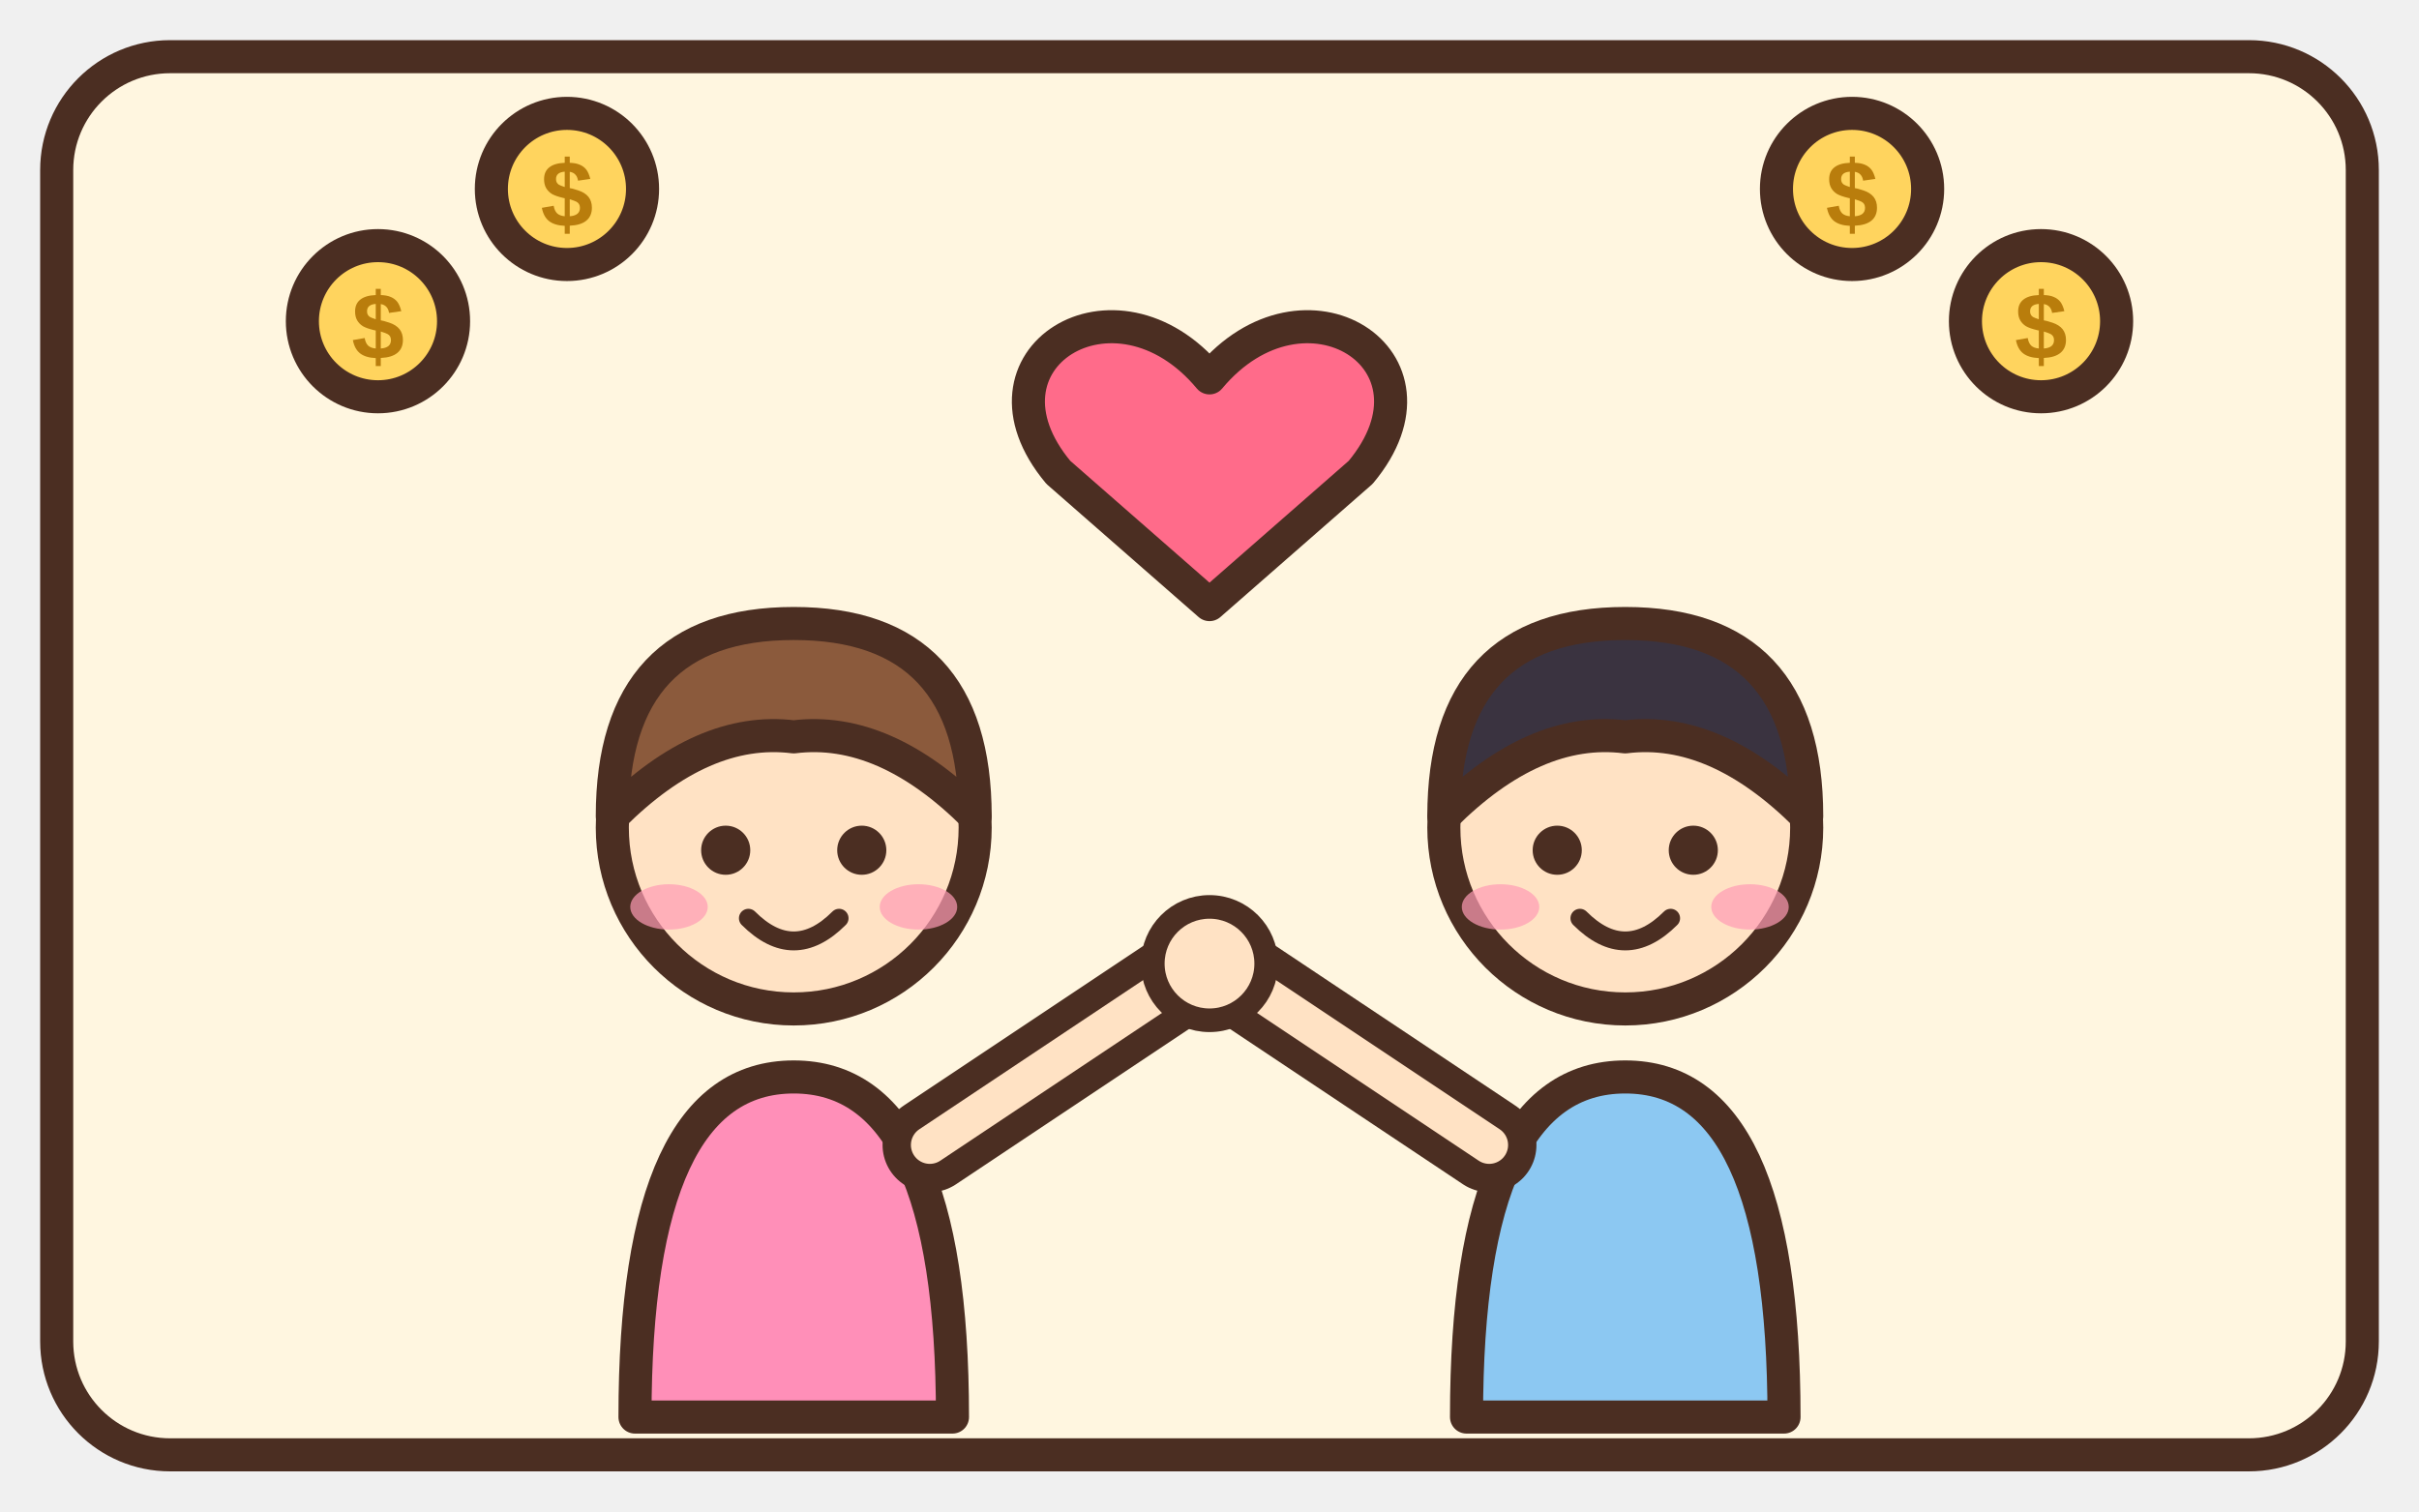
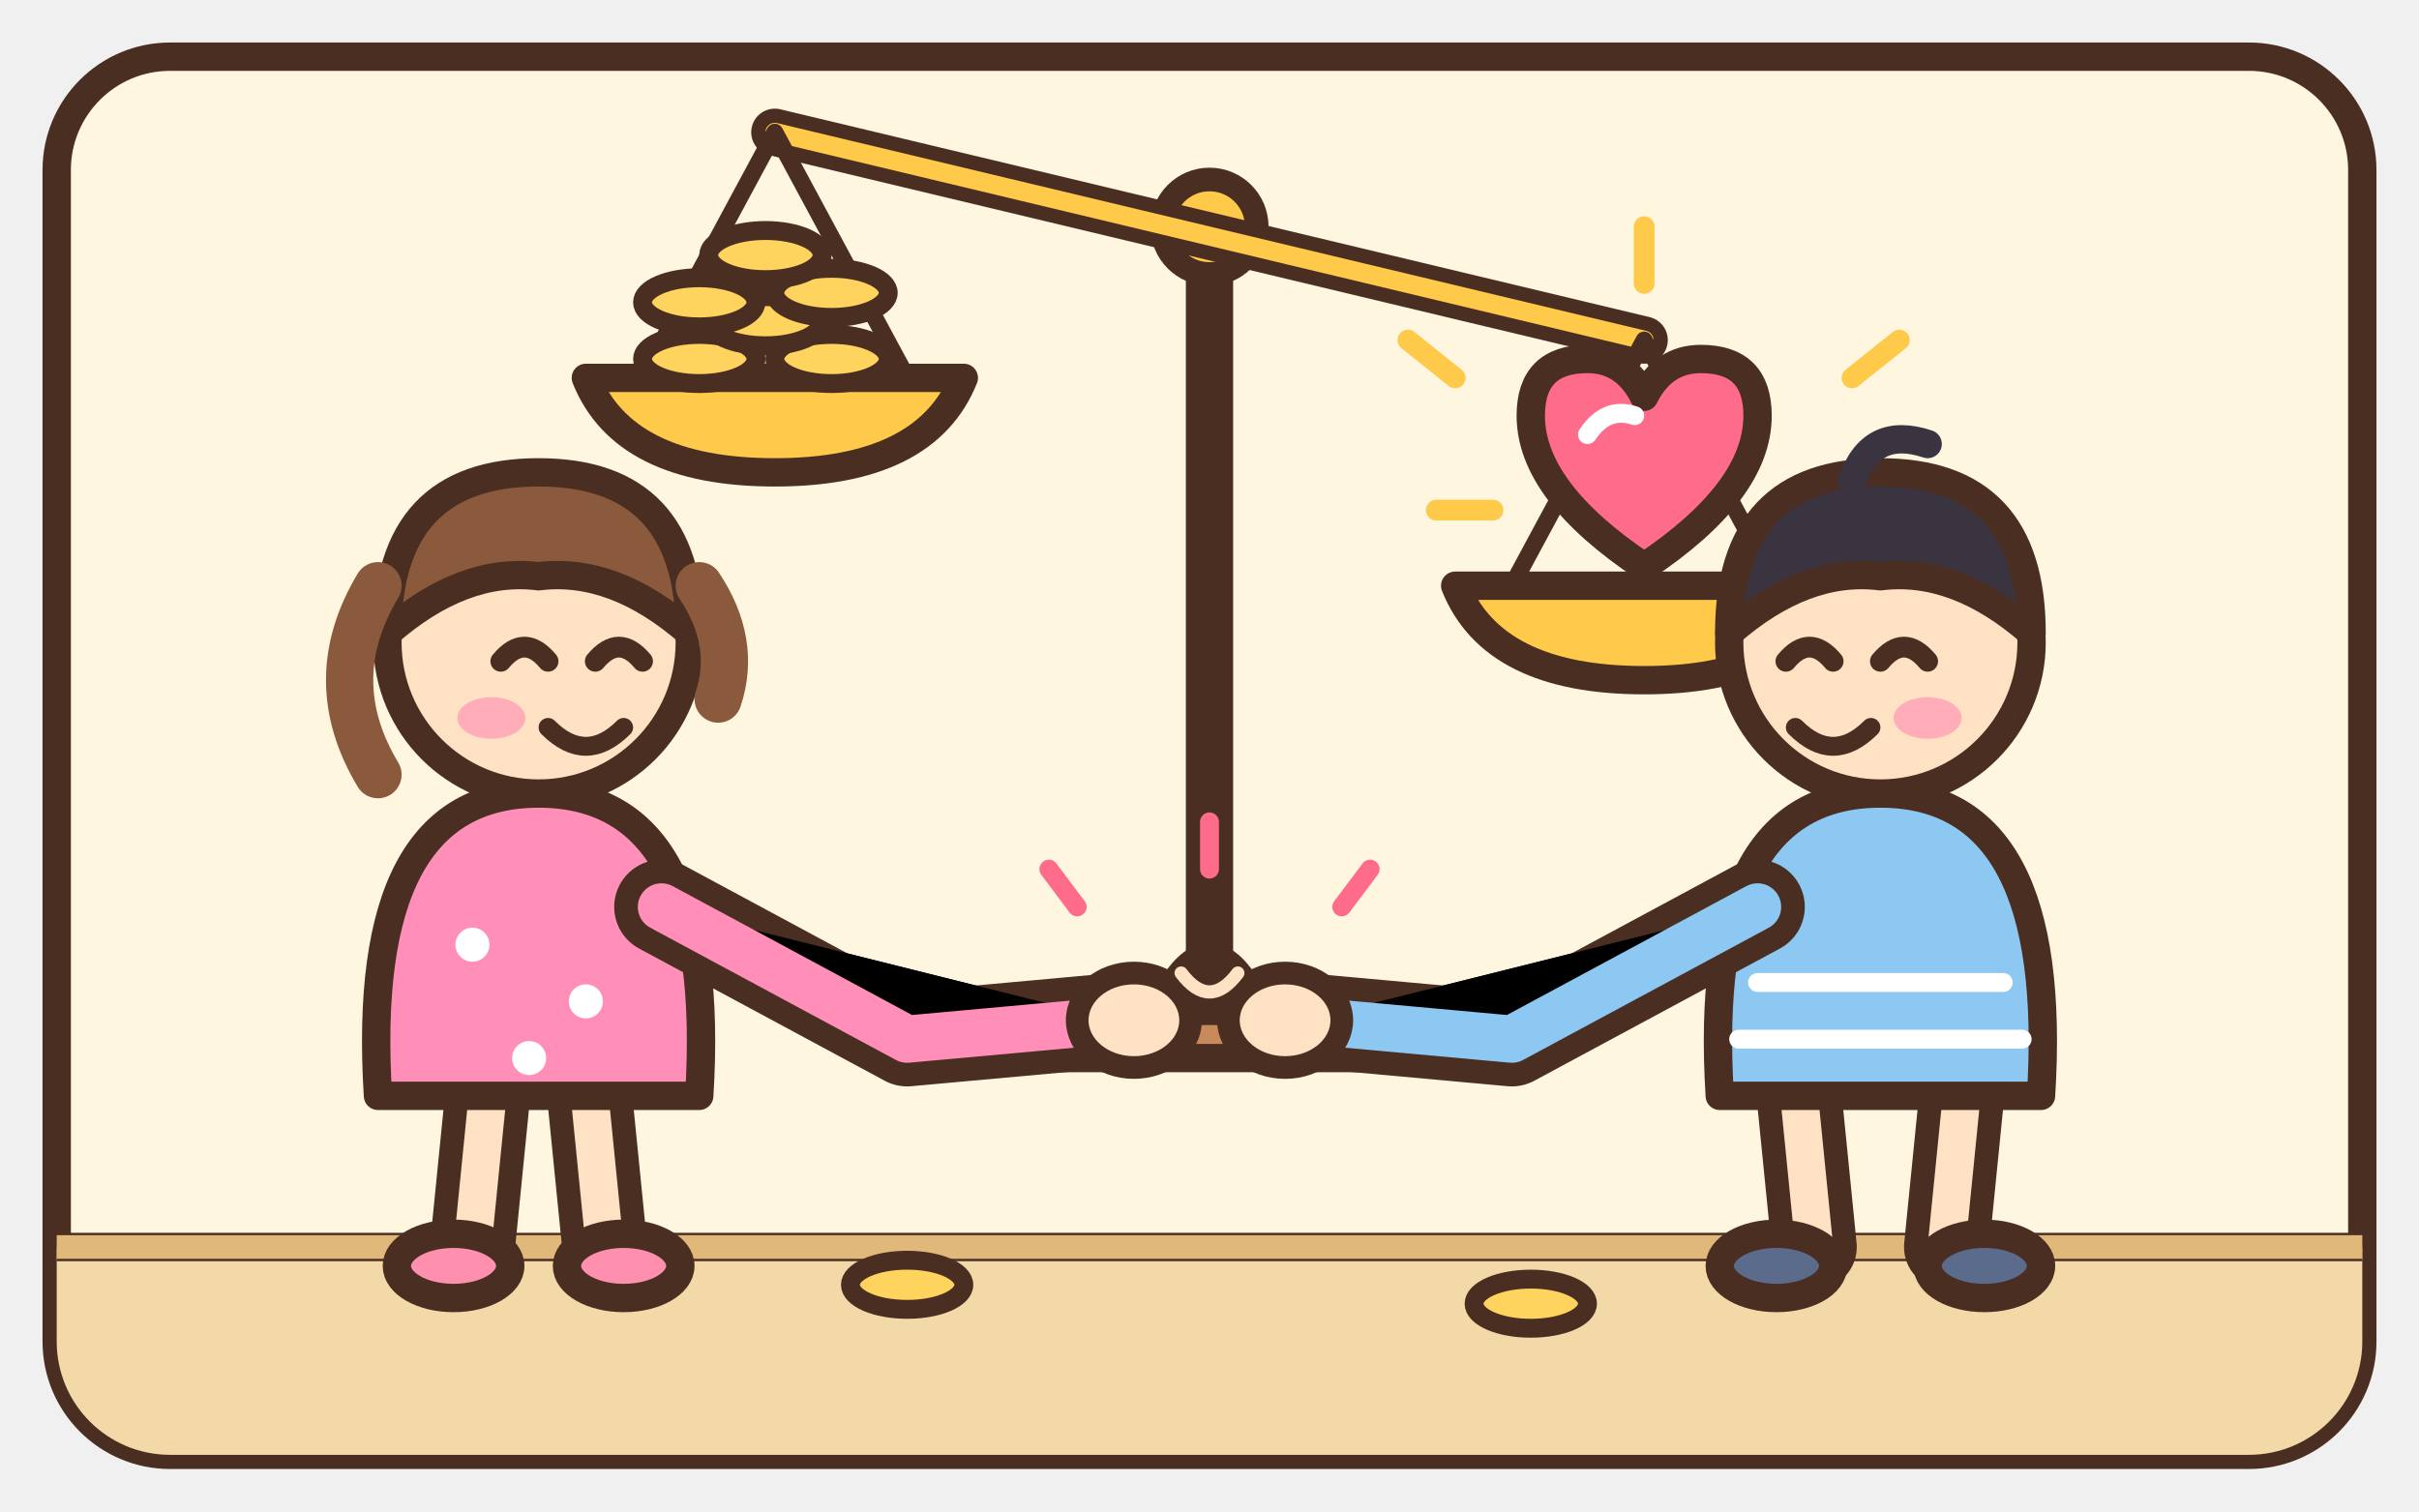
<svg xmlns="http://www.w3.org/2000/svg" viewBox="0 0 256 160">
-   <g stroke="#4b2e22" stroke-width="3.5" stroke-linejoin="round" stroke-linecap="round">
+   <defs>
+     <clipPath id="frame">
+       <rect x="6" y="6" width="244" height="148" rx="12" />
+     </clipPath>
+   </defs>
+   <g stroke="#4b2e22" stroke-width="3" stroke-linejoin="round" stroke-linecap="round">
    <rect x="6" y="6" width="244" height="148" rx="12" fill="#fff6e0" />
-     <path d="M67.2 150.0Q67.2 114.0 84.0 114.0Q100.8 114.0 100.8 150.0Z" fill="#ff8fb8" />
-     <circle cx="84" cy="87.6" r="19.2" fill="#ffe2c4" />
-     <path d="M64.8 86.4Q64.8 66.0 84.0 66.0Q103.2 66.0 103.2 86.4Q93.6 76.8 84.0 78.0Q74.4 76.8 64.8 86.4Z" fill="#8b5a3c" />
-     <g stroke="none" fill="#4b2e22">
-       <circle cx="76.8" cy="90.0" r="2.6" />
-       <circle cx="91.2" cy="90.0" r="2.6" />
+     <g clip-path="url(#frame)">
+       <path d="M0 132h256v28H0Z" fill="#f3d9a8" />
+       <path d="M0 132h256" stroke="#e0b97a" stroke-width="2.5" />
+       <path d="M128 26v84" stroke-width="5" />
+       <path d="M110 112q18-10 36 0Z" fill="#c98a5a" />
+       <circle cx="128" cy="24" r="5" fill="#ffc94a" stroke-width="2.5" />
+       <path d="M82 14l92 22" stroke-width="5" />
+       <path d="M82 14l92 22" stroke="#ffc94a" stroke-width="2" />
+       <path d="M82 14l-14 26M82 14l14 26M174 36l-14 26M174 36l14 26" fill="none" stroke-width="1.8" />
+       <path d="M62 40h40q-4 10-20 10t-20-10Z" fill="#ffc94a" />
+       <path d="M154 62h40q-4 10-20 10t-20-10Z" fill="#ffc94a" />
+       <g fill="#ffd45e" stroke-width="2">
+         <ellipse cx="74" cy="38" rx="6" ry="2.6" />
+         <ellipse cx="88" cy="38" rx="6" ry="2.6" />
+         <ellipse cx="81" cy="34" rx="6" ry="2.6" />
+         <ellipse cx="74" cy="32" rx="6" ry="2.6" />
+         <ellipse cx="88" cy="31" rx="6" ry="2.6" />
+         <ellipse cx="81" cy="27" rx="6" ry="2.6" />
+       </g>
+       <path d="M174 60q-12-8-12-16 0-6 6-6 4 0 6 4 2-4 6-4 6 0 6 6 0 8-12 16Z" fill="#ff6b8a" />
+       <path d="M168 46q2-3 5-2" fill="none" stroke="#ffffff" stroke-width="2" />
+       <g fill="none" stroke="#ffc94a" stroke-width="2.2">
+         <path d="M154 40l-5-4M196 40l5-4M174 30v-6M190 54h6M158 54h-6" />
+       </g>
+       <path d="M50 132l2-20M64 132l-2-20" stroke-width="9" />
+       <path d="M50 132l2-20M64 132l-2-20" stroke="#ffe2c4" stroke-width="4" />
+       <g fill="#ff8fae">
+         <ellipse cx="48" cy="134" rx="6" ry="3.4" />
+         <ellipse cx="66" cy="134" rx="6" ry="3.4" />
+       </g>
+       <path d="M40 116q-2-32 17-32t17 32Z" fill="#ff8fb8" />
+       <g fill="#ffffff" stroke="none">
+         <circle cx="50" cy="100" r="1.8" />
+         <circle cx="62" cy="106" r="1.8" />
+         <circle cx="56" cy="112" r="1.8" />
+       </g>
+       <path d="M70 96l26 14 22-2" stroke-width="10" />
+       <path d="M70 96l26 14 22-2" stroke="#ff8fb8" stroke-width="5" />
+       <circle cx="57" cy="68" r="16" fill="#ffe2c4" />
+       <path d="M41 67q0-17 16-17t16 17q-8-7-16-6-8-1-16 6Z" fill="#8b5a3c" />
+       <path d="M40 62q-6 10 0 20M74 62q4 6 2 12" fill="none" stroke="#8b5a3c" stroke-width="5" />
+       <g fill="none" stroke-width="2.2">
+         <path d="M53 70q2.5-3 5 0M63 70q2.5-3 5 0" />
+       </g>
+       <path d="M58 77q4 4 8 0" fill="none" stroke-width="2" />
+       <ellipse cx="52" cy="76" rx="3.6" ry="2.2" fill="#ff9bb5" opacity=".75" stroke="none" />
+       <path d="M192 132l-2-20M206 132l2-20" stroke-width="9" />
+       <path d="M192 132l-2-20M206 132l2-20" stroke="#ffe2c4" stroke-width="4" />
+       <g fill="#5b6b8c">
+         <ellipse cx="188" cy="134" rx="6" ry="3.4" />
+         <ellipse cx="210" cy="134" rx="6" ry="3.4" />
+       </g>
+       <path d="M182 116q-2-32 17-32t17 32Z" fill="#8cc8f2" />
+       <path d="M186 104h26M184 110h30" fill="none" stroke="#ffffff" stroke-width="2" />
+       <path d="M186 96l-26 14-22-2" stroke-width="10" />
+       <path d="M186 96l-26 14-22-2" stroke="#8cc8f2" stroke-width="5" />
+       <circle cx="199" cy="68" r="16" fill="#ffe2c4" />
+       <path d="M183 67q0-17 16-17t16 17q-8-7-16-6-8-1-16 6Z" fill="#3a3340" />
+       <path d="M196 51q2-6 8-4" fill="none" stroke="#3a3340" stroke-width="3" />
+       <g fill="none" stroke-width="2.2">
+         <path d="M189 70q2.5-3 5 0M199 70q2.5-3 5 0" />
+       </g>
+       <path d="M190 77q4 4 8 0" fill="none" stroke-width="2" />
+       <ellipse cx="204" cy="76" rx="3.6" ry="2.2" fill="#ff9bb5" opacity=".75" stroke="none" />
+       <g fill="#ffe2c4" stroke-width="2.4">
+         <ellipse cx="120" cy="108" rx="6" ry="5" />
+         <ellipse cx="136" cy="108" rx="6" ry="5" />
+       </g>
+       <path d="M124 104q4-6 8 0" fill="none" stroke-width="2.4" />
+       <path d="M125 103q3 4 6 0" fill="none" stroke="#ffe2c4" stroke-width="1.4" />
+       <g fill="none" stroke="#ff6b8a" stroke-width="2">
+         <path d="M114 96l-3-4M142 96l3-4M128 92v-5" />
+       </g>
+       <g fill="#ffd45e" stroke-width="2">
+         <ellipse cx="96" cy="136" rx="6" ry="2.6" />
+         <ellipse cx="162" cy="138" rx="6" ry="2.6" />
+       </g>
    </g>
-     <path d="M79.2 97.2q4.8 4.8 9.6 0" fill="none" stroke-width="2" />
-     <g fill="#ff9bb5" opacity=".7" stroke="none">
-       <ellipse cx="70.8" cy="96.0" rx="4.1" ry="2.4" />
-       <ellipse cx="97.2" cy="96.0" rx="4.1" ry="2.4" />
-     </g>
-     <path d="M98.4 121.2L127.2 102.0" stroke="#4b2e22" stroke-width="10" />
-     <path d="M98.4 121.2L127.2 102.0" stroke="#ffe2c4" stroke-width="4" />
-     <path d="M155.2 150.0Q155.2 114.0 172.0 114.0Q188.8 114.0 188.8 150.0Z" fill="#8cc8f2" />
-     <circle cx="172" cy="87.6" r="19.2" fill="#ffe2c4" />
-     <path d="M152.8 86.4Q152.8 66.0 172.0 66.0Q191.2 66.0 191.2 86.4Q181.6 76.8 172.0 78.0Q162.4 76.8 152.8 86.4Z" fill="#3a3340" />
-     <g stroke="none" fill="#4b2e22">
-       <circle cx="164.8" cy="90.0" r="2.6" />
-       <circle cx="179.2" cy="90.0" r="2.6" />
-     </g>
-     <path d="M167.2 97.2q4.8 4.8 9.6 0" fill="none" stroke-width="2" />
-     <g fill="#ff9bb5" opacity=".7" stroke="none">
-       <ellipse cx="158.8" cy="96.0" rx="4.1" ry="2.4" />
-       <ellipse cx="185.2" cy="96.0" rx="4.1" ry="2.4" />
-     </g>
-     <path d="M157.6 121.2L128.8 102.0" stroke="#4b2e22" stroke-width="10" />
-     <path d="M157.6 121.2L128.8 102.0" stroke="#ffe2c4" stroke-width="4" />
-     <circle cx="128" cy="102" r="6" fill="#ffe2c4" stroke-width="2.5" />
-     <path d="M128 40c-10-12-26-2-16 10l16 14 16-14c10-12-6-22-16-10Z" fill="#ff6b8a" />
-     <circle cx="40" cy="34" r="8" fill="#ffd45e" />
-     <text x="40" y="38" font-family="'Arial Rounded MT Bold','Fredoka',Arial,sans-serif" font-size="10" font-weight="700" text-anchor="middle" fill="#b97d0c" stroke="none">$</text>
-     <circle cx="216" cy="34" r="8" fill="#ffd45e" />
-     <text x="216" y="38" font-family="'Arial Rounded MT Bold','Fredoka',Arial,sans-serif" font-size="10" font-weight="700" text-anchor="middle" fill="#b97d0c" stroke="none">$</text>
-     <circle cx="60" cy="20" r="8" fill="#ffd45e" />
-     <text x="60" y="24" font-family="'Arial Rounded MT Bold','Fredoka',Arial,sans-serif" font-size="10" font-weight="700" text-anchor="middle" fill="#b97d0c" stroke="none">$</text>
-     <circle cx="196" cy="20" r="8" fill="#ffd45e" />
-     <text x="196" y="24" font-family="'Arial Rounded MT Bold','Fredoka',Arial,sans-serif" font-size="10" font-weight="700" text-anchor="middle" fill="#b97d0c" stroke="none">$</text>
  </g>
</svg>
